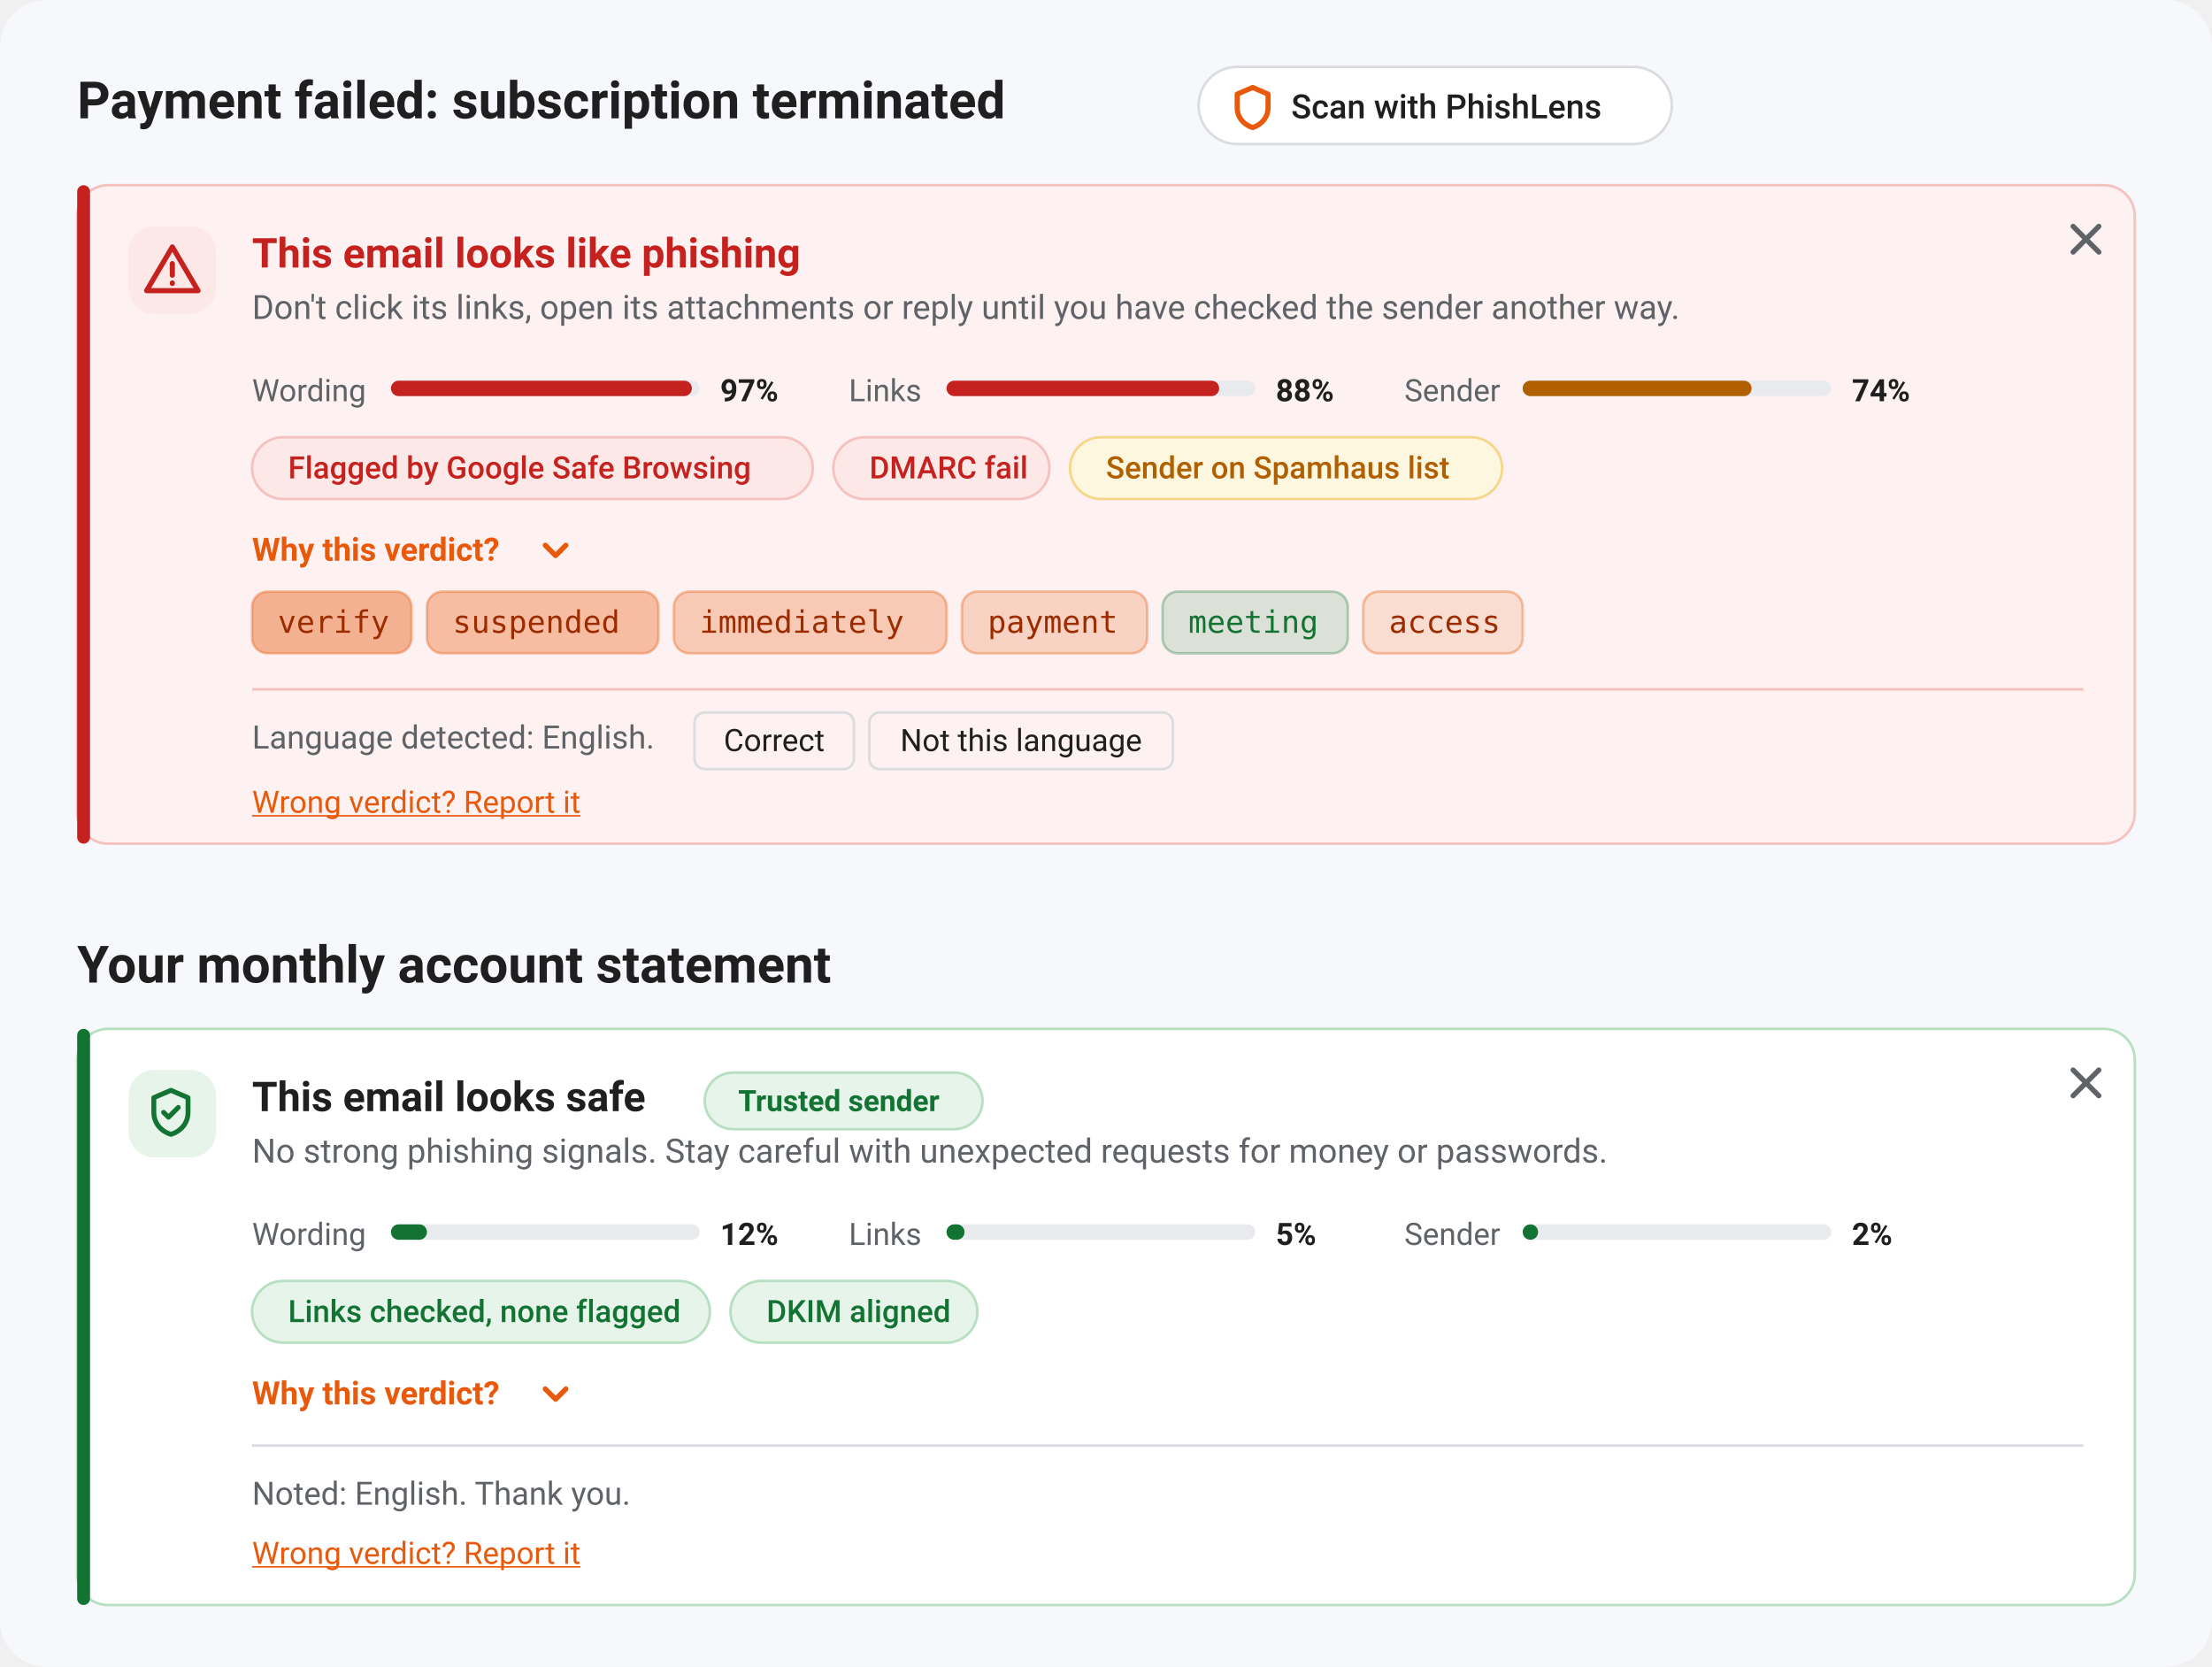
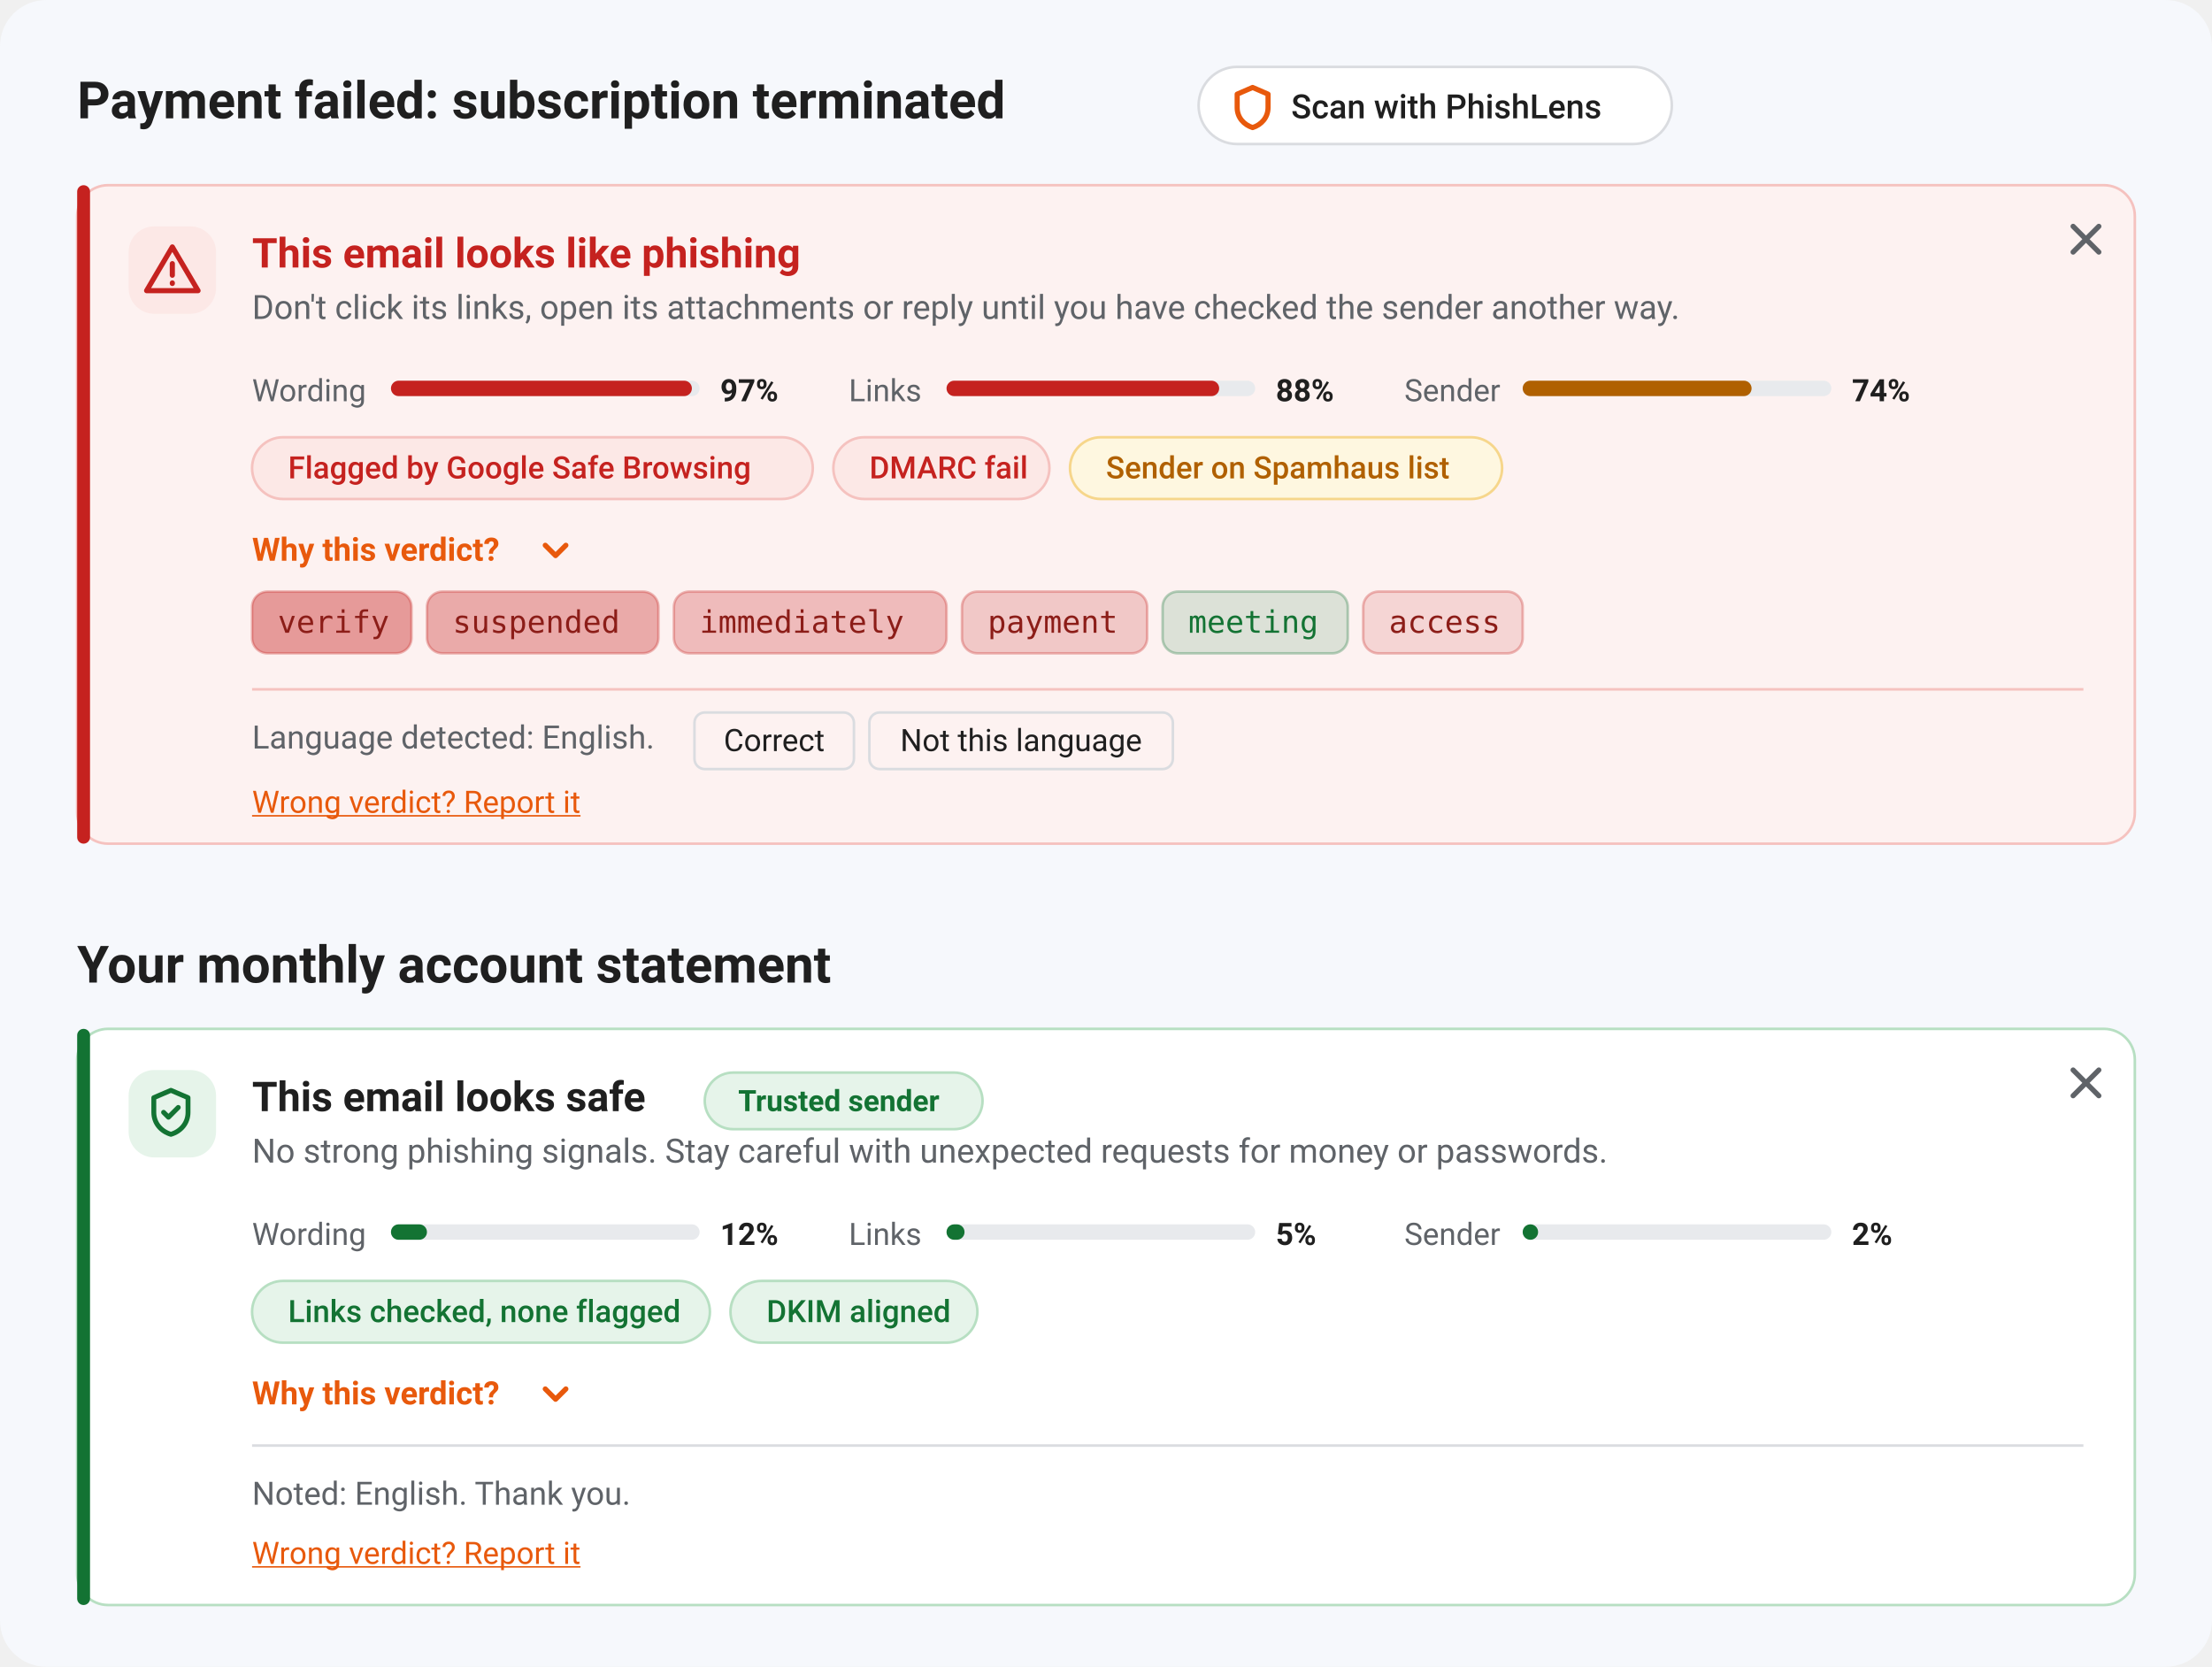
<svg xmlns="http://www.w3.org/2000/svg" width="860" height="648" viewBox="0 0 860 648" role="img" aria-labelledby="t d">
  <style>
    text { font-family: "Google Sans", Roboto, "Segoe UI", Helvetica, Arial, sans-serif; }
    .mono { font-family: ui-monospace, SFMono-Regular, Menlo, Consolas, monospace; }
    .ic { fill: none; stroke-width: 2; stroke-linecap: round; stroke-linejoin: round; }
  </style>
  <rect x="0" y="0" width="860" height="648" rx="18" fill="#f6f8fc" />
  <text x="30" y="46" font-size="20" font-weight="600" fill="#1f1f1f">Payment failed: subscription terminated</text>
  <rect x="466" y="26" width="184" height="30" rx="15" fill="#ffffff" stroke="#dadce0" />
  <g transform="translate(479 33)" class="ic" stroke="#e8590c">
    <path d="M8 1l6 2.6v5.2c0 3.9-2.6 6.7-6 7.8-3.4-1.1-6-3.9-6-7.8V3.6L8 1z" />
  </g>
  <text x="502" y="46" font-size="13" font-weight="500" fill="#1f1f1f">Scan with PhishLens</text>
  <rect x="30" y="72" width="800" height="256" rx="12" fill="#fdf2f1" stroke="#f5c2bf" />
  <rect x="30" y="72" width="5" height="256" rx="2.5" fill="#c5221f" />
  <rect x="50" y="88" width="34" height="34" rx="10" fill="#fce8e6" />
  <g transform="translate(55 93)" class="ic" stroke="#c5221f">
    <path d="M12 3 L22 20 L2 20 Z" />
    <path d="M12 9.5 V14 M12 17 V17.2" />
  </g>
  <text x="98" y="104" font-size="16" font-weight="600" fill="#c5221f">This email looks like phishing</text>
  <text x="98" y="124" font-size="13" fill="#5f6368">Don't click its links, open its attachments or reply until you have checked the sender another way.</text>
  <g transform="translate(804 86)" class="ic" stroke="#5f6368">
    <path d="M2 2l10 10M12 2L2 12" />
  </g>
  <text x="98" y="156" font-size="12" fill="#5f6368">Wording</text>
  <rect x="152" y="148" width="120" height="6" rx="3" fill="#e8eaed" />
  <rect x="152" y="148" width="117" height="6" rx="3" fill="#c5221f" />
  <text x="280" y="156" font-size="12" font-weight="600" fill="#1f1f1f">97%</text>
  <text x="330" y="156" font-size="12" fill="#5f6368">Links</text>
  <rect x="368" y="148" width="120" height="6" rx="3" fill="#e8eaed" />
  <rect x="368" y="148" width="106" height="6" rx="3" fill="#c5221f" />
  <text x="496" y="156" font-size="12" font-weight="600" fill="#1f1f1f">88%</text>
  <text x="546" y="156" font-size="12" fill="#5f6368">Sender</text>
  <rect x="592" y="148" width="120" height="6" rx="3" fill="#e8eaed" />
  <rect x="592" y="148" width="89" height="6" rx="3" fill="#b06000" />
  <text x="720" y="156" font-size="12" font-weight="600" fill="#1f1f1f">74%</text>
  <rect x="98" y="170" width="218" height="24" rx="12" fill="#fce8e6" stroke="#f5c2bf" />
  <text x="112" y="186" font-size="12" font-weight="500" fill="#c5221f">Flagged by Google Safe Browsing</text>
  <rect x="324" y="170" width="84" height="24" rx="12" fill="#fce8e6" stroke="#f5c2bf" />
  <text x="338" y="186" font-size="12" font-weight="500" fill="#c5221f">DMARC fail</text>
  <rect x="416" y="170" width="168" height="24" rx="12" fill="#fef7e0" stroke="#f6d68b" />
  <text x="430" y="186" font-size="12" font-weight="500" fill="#b06000">Sender on Spamhaus list</text>
  <text x="98" y="218" font-size="12.5" font-weight="600" fill="#e8590c">Why this verdict?</text>
  <path d="M212 212l4 4 4-4" class="ic" stroke="#e8590c" stroke-width="1.6" />
  <g class="mono" font-size="12">
-     <rect x="98" y="230" width="62" height="24" rx="6" fill="#e8590c" fill-opacity=".42" stroke="#e8590c" stroke-opacity=".35" />
-     <text x="108" y="246" class="mono" fill="#9c2c00">verify</text>
-     <rect x="166" y="230" width="90" height="24" rx="6" fill="#e8590c" fill-opacity=".34" stroke="#e8590c" stroke-opacity=".35" />
-     <text x="176" y="246" class="mono" fill="#9c2c00">suspended</text>
-     <rect x="262" y="230" width="106" height="24" rx="6" fill="#e8590c" fill-opacity=".26" stroke="#e8590c" stroke-opacity=".35" />
-     <text x="272" y="246" class="mono" fill="#9c2c00">immediately</text>
-     <rect x="374" y="230" width="72" height="24" rx="6" fill="#e8590c" fill-opacity=".2" stroke="#e8590c" stroke-opacity=".35" />
-     <text x="384" y="246" class="mono" fill="#9c2c00">payment</text>
+     <rect x="98" y="230" width="62" height="24" rx="6" fill="#c5221f" fill-opacity=".42" stroke="#c5221f" stroke-opacity=".3" />
+     <text x="108" y="246" class="mono" fill="#8c1d18">verify</text>
+     <rect x="166" y="230" width="90" height="24" rx="6" fill="#c5221f" fill-opacity=".34" stroke="#c5221f" stroke-opacity=".3" />
+     <text x="176" y="246" class="mono" fill="#8c1d18">suspended</text>
+     <rect x="262" y="230" width="106" height="24" rx="6" fill="#c5221f" fill-opacity=".26" stroke="#c5221f" stroke-opacity=".3" />
+     <text x="272" y="246" class="mono" fill="#8c1d18">immediately</text>
+     <rect x="374" y="230" width="72" height="24" rx="6" fill="#c5221f" fill-opacity=".2" stroke="#c5221f" stroke-opacity=".3" />
+     <text x="384" y="246" class="mono" fill="#8c1d18">payment</text>
    <rect x="452" y="230" width="72" height="24" rx="6" fill="#137333" fill-opacity=".14" stroke="#137333" stroke-opacity=".3" />
    <text x="462" y="246" class="mono" fill="#137333">meeting</text>
-     <rect x="530" y="230" width="62" height="24" rx="6" fill="#e8590c" fill-opacity=".14" stroke="#e8590c" stroke-opacity=".35" />
-     <text x="540" y="246" class="mono" fill="#9c2c00">access</text>
+     <rect x="530" y="230" width="62" height="24" rx="6" fill="#c5221f" fill-opacity=".14" stroke="#c5221f" stroke-opacity=".3" />
+     <text x="540" y="246" class="mono" fill="#8c1d18">access</text>
  </g>
  <line x1="98" y1="268" x2="810" y2="268" stroke="#f5c2bf" />
  <text x="98" y="291" font-size="12.5" fill="#5f6368">Language detected: English.</text>
  <rect x="270" y="277" width="62" height="22" rx="4" fill="none" stroke="#dadce0" />
  <text x="301" y="292" font-size="12" fill="#1f1f1f" text-anchor="middle">Correct</text>
  <rect x="338" y="277" width="118" height="22" rx="4" fill="none" stroke="#dadce0" />
  <text x="397" y="292" font-size="12" fill="#1f1f1f" text-anchor="middle">Not this language</text>
  <text x="98" y="316" font-size="12" fill="#e8590c" text-decoration="underline">Wrong verdict? Report it</text>
  <g transform="translate(0 56)">
    <text x="30" y="326" font-size="20" font-weight="600" fill="#1f1f1f">Your monthly account statement</text>
    <rect x="30" y="344" width="800" height="224" rx="12" fill="#ffffff" stroke="#b7dfc2" />
    <rect x="30" y="344" width="5" height="224" rx="2.5" fill="#137333" />
    <rect x="50" y="360" width="34" height="34" rx="10" fill="#e6f4ea" />
    <g transform="translate(56 366)" class="ic" stroke="#137333">
      <path d="M11 2l7 3v6c0 4.5-3 7.8-7 9-4-1.2-7-4.5-7-9V5l7-3z" transform="scale(.95)" />
      <path d="M8 11l2 2 4-4" transform="scale(.95)" />
    </g>
    <text x="98" y="376" font-size="16" font-weight="600" fill="#1f1f1f">This email looks safe</text>
    <rect x="274" y="361" width="108" height="22" rx="11" fill="#e6f4ea" stroke="#b7dfc2" />
    <text x="287" y="376" font-size="11.5" font-weight="600" fill="#137333">Trusted sender</text>
    <text x="98" y="396" font-size="13" fill="#5f6368">No strong phishing signals. Stay careful with unexpected requests for money or passwords.</text>
    <g transform="translate(804 358)" class="ic" stroke="#5f6368">
      <path d="M2 2l10 10M12 2L2 12" />
    </g>
    <text x="98" y="428" font-size="12" fill="#5f6368">Wording</text>
    <rect x="152" y="420" width="120" height="6" rx="3" fill="#e8eaed" />
    <rect x="152" y="420" width="14" height="6" rx="3" fill="#137333" />
    <text x="280" y="428" font-size="12" font-weight="600" fill="#1f1f1f">12%</text>
    <text x="330" y="428" font-size="12" fill="#5f6368">Links</text>
    <rect x="368" y="420" width="120" height="6" rx="3" fill="#e8eaed" />
    <rect x="368" y="420" width="7" height="6" rx="3" fill="#137333" />
    <text x="496" y="428" font-size="12" font-weight="600" fill="#1f1f1f">5%</text>
    <text x="546" y="428" font-size="12" fill="#5f6368">Sender</text>
    <rect x="592" y="420" width="120" height="6" rx="3" fill="#e8eaed" />
    <rect x="592" y="420" width="6" height="6" rx="3" fill="#137333" />
    <text x="720" y="428" font-size="12" font-weight="600" fill="#1f1f1f">2%</text>
    <rect x="98" y="442" width="178" height="24" rx="12" fill="#e6f4ea" stroke="#b7dfc2" />
    <text x="112" y="458" font-size="12" font-weight="500" fill="#137333">Links checked, none flagged</text>
    <rect x="284" y="442" width="96" height="24" rx="12" fill="#e6f4ea" stroke="#b7dfc2" />
    <text x="298" y="458" font-size="12" font-weight="500" fill="#137333">DKIM aligned</text>
    <text x="98" y="490" font-size="12.5" font-weight="600" fill="#e8590c">Why this verdict?</text>
    <path d="M212 484l4 4 4-4" class="ic" stroke="#e8590c" stroke-width="1.6" />
    <line x1="98" y1="506" x2="810" y2="506" stroke="#dadce0" />
    <text x="98" y="529" font-size="12.5" fill="#5f6368">Noted: English. Thank you.</text>
    <text x="98" y="552" font-size="12" fill="#e8590c" text-decoration="underline">Wrong verdict? Report it</text>
  </g>
</svg>
